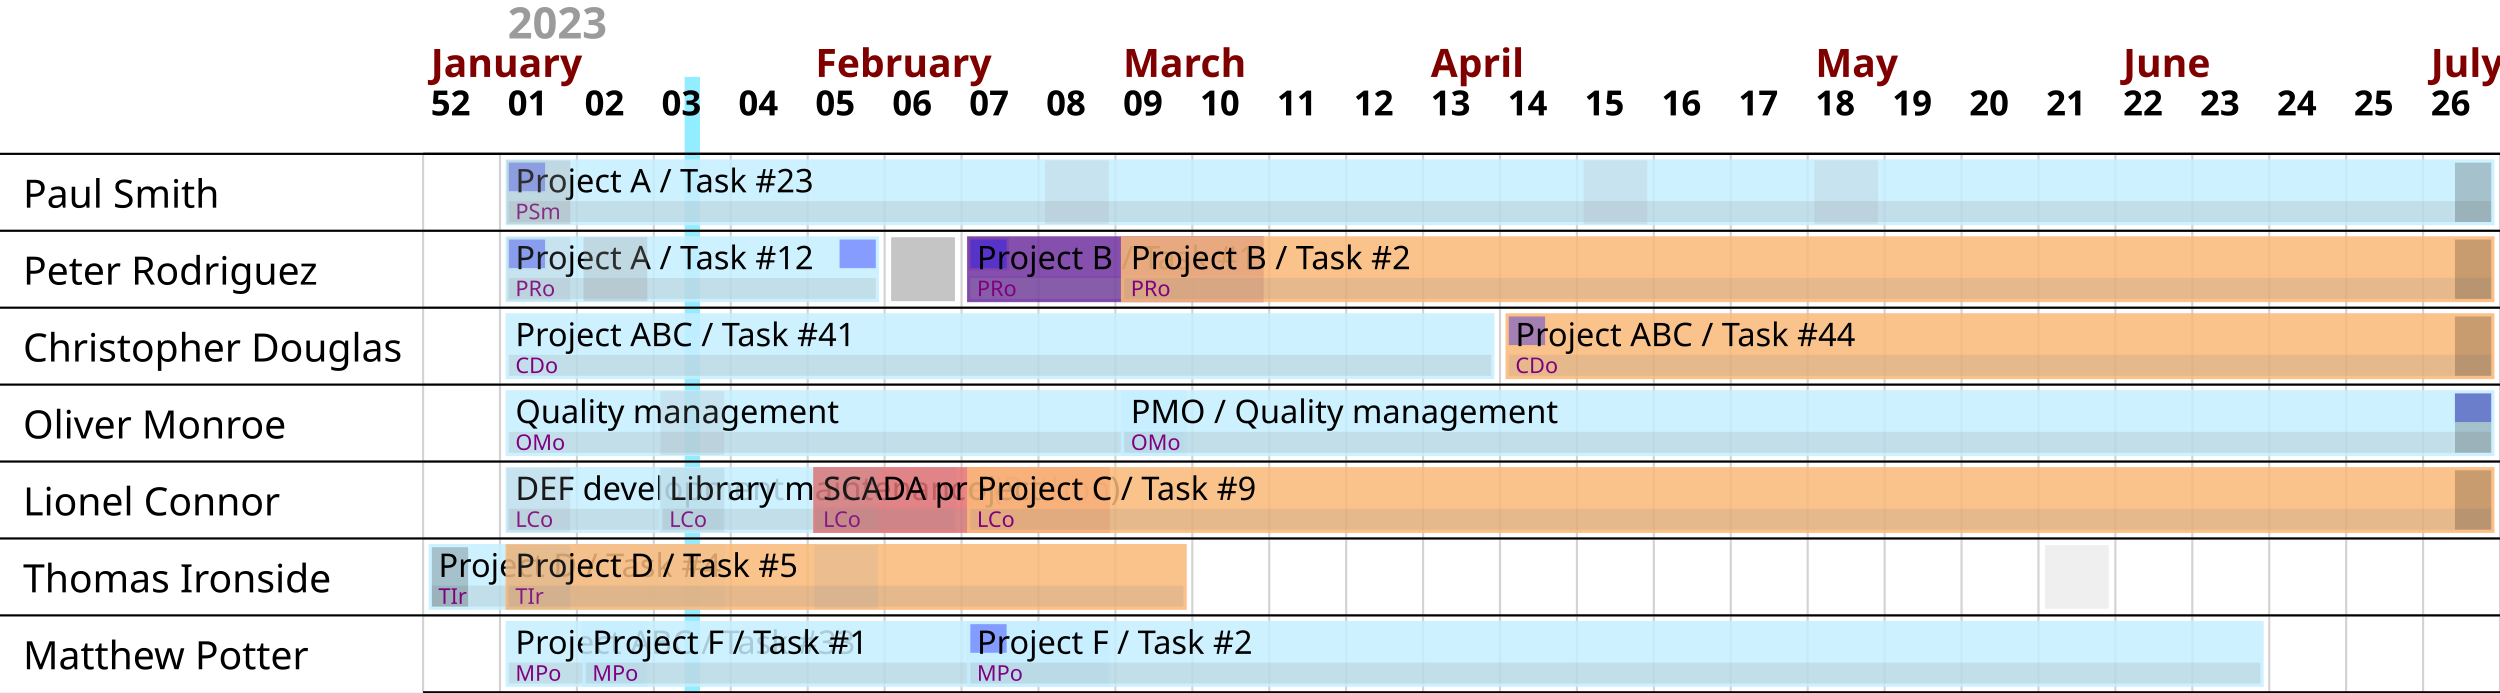
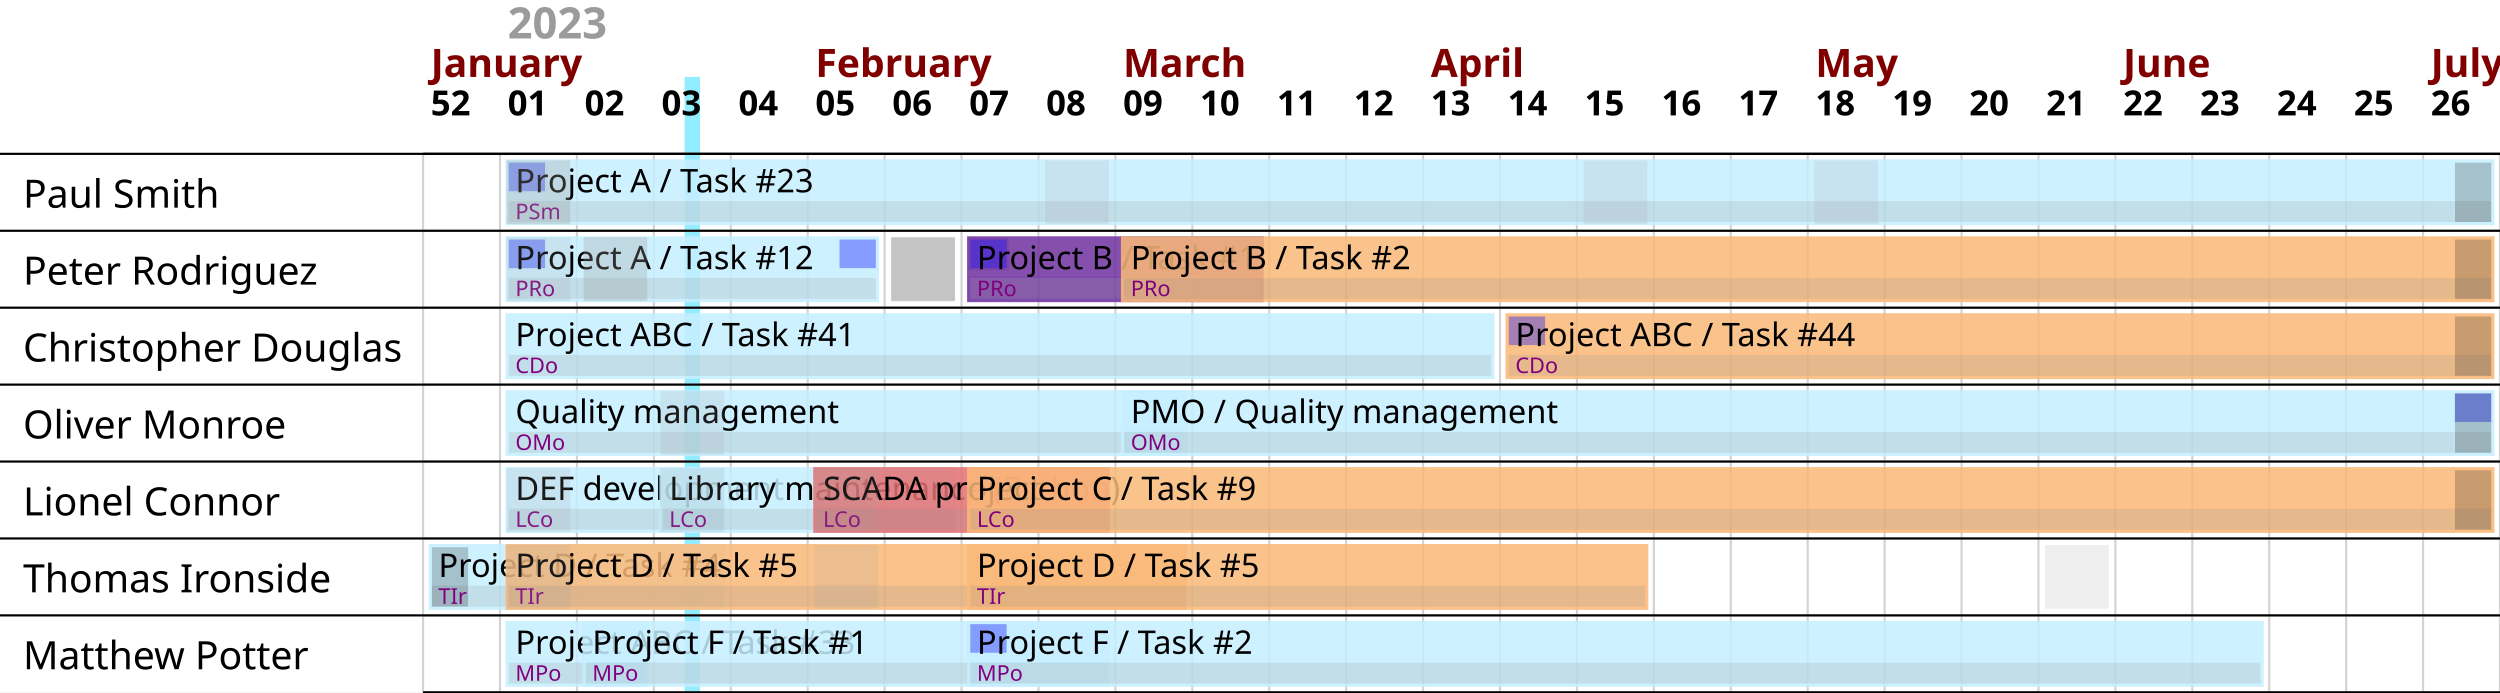
<svg xmlns="http://www.w3.org/2000/svg" baseProfile="full" height="318.898" version="1.1" width="1151.575">
  <defs />
  <rect fill="white" height="318.898" opacity="1" stroke-width="0" width="1151.575" x="0.0" y="0.0" />
  <g>
    <g id="vlines" stroke="lightgray">
      <line x1="194.882" x2="194.882" y1="70.866" y2="318.898" />
      <text fill="#800000" font-family="Yu Gothic UI" font-size="18" font-weight="bold" stroke="#800000" stroke-width="0" x="198.425" y="35.433">January</text>
      <text fill="black" font-family="Yu Gothic UI" font-size="16" font-weight="bold" stroke="black" stroke-width="0" x="198.425" y="53.15">52</text>
      <line x1="230.315" x2="230.315" y1="70.866" y2="318.898" />
      <text fill="#9b9b9b" font-family="Yu Gothic UI" font-size="20" font-weight="bold" stroke="#9b9b9b" stroke-width="0" x="233.858" y="17.717">2023</text>
      <text fill="black" font-family="Yu Gothic UI" font-size="16" font-weight="bold" stroke="black" stroke-width="0" x="233.858" y="53.15">01</text>
      <line x1="265.748" x2="265.748" y1="70.866" y2="318.898" />
      <text fill="black" font-family="Yu Gothic UI" font-size="16" font-weight="bold" stroke="black" stroke-width="0" x="269.291" y="53.15">02</text>
      <line x1="301.181" x2="301.181" y1="70.866" y2="318.898" />
      <rect fill="#76e9ff" height="283.465" opacity="0.8" stroke="lightgray" stroke-width="0" width="7.087" x="315.354" y="35.433" />
      <text fill="black" font-family="Yu Gothic UI" font-size="16" font-weight="bold" stroke="black" stroke-width="0" x="304.724" y="53.15">03</text>
      <line x1="336.614" x2="336.614" y1="70.866" y2="318.898" />
      <text fill="black" font-family="Yu Gothic UI" font-size="16" font-weight="bold" stroke="black" stroke-width="0" x="340.157" y="53.15">04</text>
      <line x1="372.047" x2="372.047" y1="70.866" y2="318.898" />
      <text fill="#800000" font-family="Yu Gothic UI" font-size="18" font-weight="bold" stroke="#800000" stroke-width="0" x="375.591" y="35.433">February</text>
      <text fill="black" font-family="Yu Gothic UI" font-size="16" font-weight="bold" stroke="black" stroke-width="0" x="375.591" y="53.15">05</text>
      <line x1="407.48" x2="407.48" y1="70.866" y2="318.898" />
      <text fill="black" font-family="Yu Gothic UI" font-size="16" font-weight="bold" stroke="black" stroke-width="0" x="411.024" y="53.15">06</text>
      <line x1="442.913" x2="442.913" y1="70.866" y2="318.898" />
      <text fill="black" font-family="Yu Gothic UI" font-size="16" font-weight="bold" stroke="black" stroke-width="0" x="446.457" y="53.15">07</text>
      <line x1="478.346" x2="478.346" y1="70.866" y2="318.898" />
      <text fill="black" font-family="Yu Gothic UI" font-size="16" font-weight="bold" stroke="black" stroke-width="0" x="481.89" y="53.15">08</text>
      <line x1="513.78" x2="513.78" y1="70.866" y2="318.898" />
      <text fill="#800000" font-family="Yu Gothic UI" font-size="18" font-weight="bold" stroke="#800000" stroke-width="0" x="517.323" y="35.433">March</text>
      <text fill="black" font-family="Yu Gothic UI" font-size="16" font-weight="bold" stroke="black" stroke-width="0" x="517.323" y="53.15">09</text>
      <line x1="549.213" x2="549.213" y1="70.866" y2="318.898" />
      <text fill="black" font-family="Yu Gothic UI" font-size="16" font-weight="bold" stroke="black" stroke-width="0" x="552.756" y="53.15">10</text>
      <line x1="584.646" x2="584.646" y1="70.866" y2="318.898" />
      <text fill="black" font-family="Yu Gothic UI" font-size="16" font-weight="bold" stroke="black" stroke-width="0" x="588.189" y="53.15">11</text>
      <line x1="620.079" x2="620.079" y1="70.866" y2="318.898" />
      <text fill="black" font-family="Yu Gothic UI" font-size="16" font-weight="bold" stroke="black" stroke-width="0" x="623.622" y="53.15">12</text>
      <line x1="655.512" x2="655.512" y1="70.866" y2="318.898" />
      <text fill="#800000" font-family="Yu Gothic UI" font-size="18" font-weight="bold" stroke="#800000" stroke-width="0" x="659.055" y="35.433">April</text>
      <text fill="black" font-family="Yu Gothic UI" font-size="16" font-weight="bold" stroke="black" stroke-width="0" x="659.055" y="53.15">13</text>
      <line x1="690.945" x2="690.945" y1="70.866" y2="318.898" />
      <text fill="black" font-family="Yu Gothic UI" font-size="16" font-weight="bold" stroke="black" stroke-width="0" x="694.488" y="53.15">14</text>
      <line x1="726.378" x2="726.378" y1="70.866" y2="318.898" />
      <text fill="black" font-family="Yu Gothic UI" font-size="16" font-weight="bold" stroke="black" stroke-width="0" x="729.921" y="53.15">15</text>
      <line x1="761.811" x2="761.811" y1="70.866" y2="318.898" />
      <text fill="black" font-family="Yu Gothic UI" font-size="16" font-weight="bold" stroke="black" stroke-width="0" x="765.354" y="53.15">16</text>
      <line x1="797.244" x2="797.244" y1="70.866" y2="318.898" />
      <text fill="black" font-family="Yu Gothic UI" font-size="16" font-weight="bold" stroke="black" stroke-width="0" x="800.787" y="53.15">17</text>
      <line x1="832.677" x2="832.677" y1="70.866" y2="318.898" />
      <text fill="#800000" font-family="Yu Gothic UI" font-size="18" font-weight="bold" stroke="#800000" stroke-width="0" x="836.22" y="35.433">May</text>
      <text fill="black" font-family="Yu Gothic UI" font-size="16" font-weight="bold" stroke="black" stroke-width="0" x="836.22" y="53.15">18</text>
      <line x1="868.11" x2="868.11" y1="70.866" y2="318.898" />
      <text fill="black" font-family="Yu Gothic UI" font-size="16" font-weight="bold" stroke="black" stroke-width="0" x="871.654" y="53.15">19</text>
      <line x1="903.543" x2="903.543" y1="70.866" y2="318.898" />
      <text fill="black" font-family="Yu Gothic UI" font-size="16" font-weight="bold" stroke="black" stroke-width="0" x="907.087" y="53.15">20</text>
      <line x1="938.976" x2="938.976" y1="70.866" y2="318.898" />
      <text fill="black" font-family="Yu Gothic UI" font-size="16" font-weight="bold" stroke="black" stroke-width="0" x="942.52" y="53.15">21</text>
      <line x1="974.409" x2="974.409" y1="70.866" y2="318.898" />
      <text fill="#800000" font-family="Yu Gothic UI" font-size="18" font-weight="bold" stroke="#800000" stroke-width="0" x="977.953" y="35.433">June</text>
      <text fill="black" font-family="Yu Gothic UI" font-size="16" font-weight="bold" stroke="black" stroke-width="0" x="977.953" y="53.15">22</text>
      <line x1="1009.842" x2="1009.842" y1="70.866" y2="318.898" />
      <text fill="black" font-family="Yu Gothic UI" font-size="16" font-weight="bold" stroke="black" stroke-width="0" x="1013.386" y="53.15">23</text>
      <line x1="1045.276" x2="1045.276" y1="70.866" y2="318.898" />
      <text fill="black" font-family="Yu Gothic UI" font-size="16" font-weight="bold" stroke="black" stroke-width="0" x="1048.819" y="53.15">24</text>
      <line x1="1080.709" x2="1080.709" y1="70.866" y2="318.898" />
      <text fill="black" font-family="Yu Gothic UI" font-size="16" font-weight="bold" stroke="black" stroke-width="0" x="1084.252" y="53.15">25</text>
      <line x1="1116.142" x2="1116.142" y1="70.866" y2="318.898" />
      <text fill="#800000" font-family="Yu Gothic UI" font-size="18" font-weight="bold" stroke="#800000" stroke-width="0" x="1119.685" y="35.433">July</text>
      <text fill="black" font-family="Yu Gothic UI" font-size="16" font-weight="bold" stroke="black" stroke-width="0" x="1119.685" y="53.15">26</text>
      <line x1="1151.575" x2="1151.575" y1="70.866" y2="318.898" />
    </g>
    <g id="hlines" stroke="lightgray">
      <line x1="194.882" x2="1151.575" y1="70.866" y2="70.866" />
      <line x1="194.882" x2="1151.575" y1="106.299" y2="106.299" />
      <line x1="194.882" x2="1151.575" y1="141.732" y2="141.732" />
      <line x1="194.882" x2="1151.575" y1="177.165" y2="177.165" />
      <line x1="194.882" x2="1151.575" y1="212.598" y2="212.598" />
      <line x1="194.882" x2="1151.575" y1="248.031" y2="248.031" />
      <line x1="194.882" x2="1151.575" y1="283.465" y2="283.465" />
      <line x1="194.882" x2="1151.575" y1="318.898" y2="318.898" />
    </g>
    <line stroke="black" x1="194.882" x2="1151.575" y1="70.866" y2="70.866" />
    <line stroke="black" x1="194.882" x2="1151.575" y1="318.898" y2="318.898" />
  </g>
  <g>
    <g id="Project_A___Task_#23">
      <rect fill="#c6eeff" height="28.346" opacity="0.85" stroke="#c6eeff" stroke-width="2" width="914.173" x="233.858" y="74.409" />
      <rect fill="#909090" height="10.63" opacity="0.2" stroke="#c6eeff" stroke-width="1" width="914.173" x="233.858" y="92.126" />
      <rect fill="#0000FF" height="14.173" opacity="0.35" stroke="#c6eeff" stroke-width="1" width="17.717" x="233.858" y="74.409" />
      <rect fill="#000000" height="28.346" opacity="0.2" stroke="#c6eeff" stroke-width="1" width="17.717" x="1130.315" y="74.409" />
      <rect fill="#F08000" height="10.63" opacity="0.35" stroke="#c6eeff" stroke-width="1" width="0.0" x="233.858" y="92.126" />
      <text fill="black" font-family="Yu Gothic UI" font-size="15" stroke="black" stroke-width="0" x="237.402" y="88.583">Project A / Task #23</text>
      <text fill="purple" font-family="Yu Gothic UI" font-size="10" stroke="black" stroke-width="0" x="237.402" y="100.984">PSm</text>
    </g>
    <g>
      <text fill="black" font-family="Yu Gothic UI" font-size="18" stroke="black" stroke-width="0" x="10.63" y="95.669">Paul Smith</text>
    </g>
    <g>
      <rect fill="#999999" height="28.346" opacity="0.163" stroke="#999999" stroke-width="1" width="28.346" x="233.858" y="74.409" />
      <rect fill="#999999" height="28.346" opacity="0.163" stroke="#999999" stroke-width="1" width="28.346" x="233.858" y="74.409" />
      <rect fill="#999999" height="28.346" opacity="0.163" stroke="#999999" stroke-width="1" width="28.346" x="481.89" y="74.409" />
      <rect fill="#999999" height="28.346" opacity="0.163" stroke="#999999" stroke-width="1" width="28.346" x="729.921" y="74.409" />
      <rect fill="#999999" height="28.346" opacity="0.163" stroke="#999999" stroke-width="1" width="28.346" x="836.22" y="74.409" />
    </g>
    <line stroke="black" x1="0.0" x2="1151.575" y1="70.866" y2="70.866" />
    <g id="Project_A___Task_#12">
      <rect fill="#c6eeff" height="28.346" opacity="0.85" stroke="#c6eeff" stroke-width="2" width="170.079" x="233.858" y="109.843" />
      <rect fill="#909090" height="10.63" opacity="0.2" stroke="#c6eeff" stroke-width="1" width="170.079" x="233.858" y="127.559" />
      <rect fill="#0000FF" height="14.173" opacity="0.35" stroke="#c6eeff" stroke-width="1" width="17.717" x="233.858" y="109.843" />
      <rect fill="#0000FF" height="14.173" opacity="0.35" stroke="#c6eeff" stroke-width="1" width="17.717" x="386.22" y="109.843" />
      <rect fill="#F08000" height="10.63" opacity="0.35" stroke="#c6eeff" stroke-width="1" width="0.0" x="233.858" y="127.559" />
      <text fill="black" font-family="Yu Gothic UI" font-size="15" stroke="black" stroke-width="0" x="237.402" y="124.016">Project A / Task #12</text>
      <text fill="purple" font-family="Yu Gothic UI" font-size="10" stroke="black" stroke-width="0" x="237.402" y="136.417">PRo</text>
    </g>
    <g id="Project_B___Task_#1">
      <rect fill="#7030a0" height="28.346" opacity="0.85" stroke="#7030a0" stroke-width="2" width="134.646" x="446.457" y="109.843" />
      <rect fill="#909090" height="10.63" opacity="0.2" stroke="#7030a0" stroke-width="1" width="134.646" x="446.457" y="127.559" />
      <rect fill="#0000FF" height="14.173" opacity="0.35" stroke="#7030a0" stroke-width="1" width="17.717" x="446.457" y="109.843" />
      <rect fill="#F08000" height="10.63" opacity="0.35" stroke="#7030a0" stroke-width="1" width="0.0" x="446.457" y="127.559" />
      <text fill="black" font-family="Yu Gothic UI" font-size="15" stroke="black" stroke-width="0" x="450" y="124.016">Project B / Task #1</text>
      <text fill="purple" font-family="Yu Gothic UI" font-size="10" stroke="black" stroke-width="0" x="450" y="136.417">PRo</text>
    </g>
    <g id="Project_B___Task_#2">
      <rect fill="#fab978" height="28.346" opacity="0.85" stroke="#fab978" stroke-width="2" width="630.709" x="517.323" y="109.843" />
      <rect fill="#909090" height="10.63" opacity="0.2" stroke="#fab978" stroke-width="1" width="630.709" x="517.323" y="127.559" />
      <rect fill="#000000" height="28.346" opacity="0.2" stroke="#fab978" stroke-width="1" width="17.717" x="1130.315" y="109.843" />
      <rect fill="#F08000" height="10.63" opacity="0.35" stroke="#fab978" stroke-width="1" width="0.0" x="517.323" y="127.559" />
      <text fill="black" font-family="Yu Gothic UI" font-size="15" stroke="black" stroke-width="0" x="520.866" y="124.016">Project B / Task #2</text>
      <text fill="purple" font-family="Yu Gothic UI" font-size="10" stroke="black" stroke-width="0" x="520.866" y="136.417">PRo</text>
    </g>
    <g>
      <text fill="black" font-family="Yu Gothic UI" font-size="18" stroke="black" stroke-width="0" x="10.63" y="131.102">Peter Rodriguez</text>
    </g>
    <g>
      <rect fill="#999999" height="28.346" opacity="0.163" stroke="#999999" stroke-width="1" width="28.346" x="233.858" y="109.843" />
      <rect fill="#999999" height="28.346" opacity="0.163" stroke="#999999" stroke-width="1" width="28.346" x="269.291" y="109.843" />
      <rect fill="#999999" height="28.346" opacity="0.163" stroke="#999999" stroke-width="1" width="28.346" x="269.291" y="109.843" />
      <rect fill="#999999" height="28.346" opacity="0.163" stroke="#999999" stroke-width="1" width="28.346" x="411.024" y="109.843" />
      <rect fill="#999999" height="28.346" opacity="0.163" stroke="#999999" stroke-width="1" width="28.346" x="411.024" y="109.843" />
      <rect fill="#999999" height="28.346" opacity="0.163" stroke="#999999" stroke-width="1" width="28.346" x="411.024" y="109.843" />
      <rect fill="#999999" height="28.346" opacity="0.163" stroke="#999999" stroke-width="1" width="28.346" x="411.024" y="109.843" />
      <rect fill="#999999" height="28.346" opacity="0.163" stroke="#999999" stroke-width="1" width="28.346" x="411.024" y="109.843" />
    </g>
    <line stroke="black" x1="0.0" x2="1151.575" y1="106.299" y2="106.299" />
    <g id="Project_ABC___Task_#41">
      <rect fill="#c6eeff" height="28.346" opacity="0.85" stroke="#c6eeff" stroke-width="2" width="453.543" x="233.858" y="145.276" />
      <rect fill="#909090" height="10.63" opacity="0.2" stroke="#c6eeff" stroke-width="1" width="453.543" x="233.858" y="162.992" />
      <rect fill="#F08000" height="10.63" opacity="0.35" stroke="#c6eeff" stroke-width="1" width="0.0" x="233.858" y="162.992" />
      <text fill="black" font-family="Yu Gothic UI" font-size="15" stroke="black" stroke-width="0" x="237.402" y="159.449">Project ABC / Task #41</text>
      <text fill="purple" font-family="Yu Gothic UI" font-size="10" stroke="black" stroke-width="0" x="237.402" y="171.85">CDo</text>
    </g>
    <g id="Project_ABC___Task_#44">
      <rect fill="#fab978" height="28.346" opacity="0.85" stroke="#fab978" stroke-width="2" width="453.543" x="694.488" y="145.276" />
      <rect fill="#909090" height="10.63" opacity="0.2" stroke="#fab978" stroke-width="1" width="453.543" x="694.488" y="162.992" />
      <rect fill="#0000FF" height="14.173" opacity="0.35" stroke="#fab978" stroke-width="1" width="17.717" x="694.488" y="145.276" />
      <rect fill="#000000" height="28.346" opacity="0.2" stroke="#fab978" stroke-width="1" width="17.717" x="1130.315" y="145.276" />
      <rect fill="#F08000" height="10.63" opacity="0.35" stroke="#fab978" stroke-width="1" width="0.0" x="694.488" y="162.992" />
      <text fill="black" font-family="Yu Gothic UI" font-size="15" stroke="black" stroke-width="0" x="698.031" y="159.449">Project ABC / Task #44</text>
      <text fill="purple" font-family="Yu Gothic UI" font-size="10" stroke="black" stroke-width="0" x="698.031" y="171.85">CDo</text>
    </g>
    <g>
      <text fill="black" font-family="Yu Gothic UI" font-size="18" stroke="black" stroke-width="0" x="10.63" y="166.535">Christopher Douglas</text>
    </g>
    <g />
    <line stroke="black" x1="0.0" x2="1151.575" y1="141.732" y2="141.732" />
    <g id="Quality_management">
      <rect fill="#c6eeff" height="28.346" opacity="0.85" stroke="#c6eeff" stroke-width="2" width="311.811" x="233.858" y="180.709" />
      <rect fill="#909090" height="10.63" opacity="0.2" stroke="#c6eeff" stroke-width="1" width="311.811" x="233.858" y="198.425" />
      <rect fill="#F08000" height="10.63" opacity="0.35" stroke="#c6eeff" stroke-width="1" width="0.0" x="233.858" y="198.425" />
      <text fill="black" font-family="Yu Gothic UI" font-size="15" stroke="black" stroke-width="0" x="237.402" y="194.882">Quality management</text>
      <text fill="purple" font-family="Yu Gothic UI" font-size="10" stroke="black" stroke-width="0" x="237.402" y="207.283">OMo</text>
    </g>
    <g id="PMO___Quality_management">
      <rect fill="#c6eeff" height="28.346" opacity="0.85" stroke="#c6eeff" stroke-width="2" width="630.709" x="517.323" y="180.709" />
      <rect fill="#909090" height="10.63" opacity="0.2" stroke="#c6eeff" stroke-width="1" width="630.709" x="517.323" y="198.425" />
      <rect fill="#0000FF" height="14.173" opacity="0.35" stroke="#c6eeff" stroke-width="1" width="17.717" x="1130.315" y="180.709" />
      <rect fill="#000000" height="28.346" opacity="0.2" stroke="#c6eeff" stroke-width="1" width="17.717" x="1130.315" y="180.709" />
      <rect fill="#F08000" height="10.63" opacity="0.35" stroke="#c6eeff" stroke-width="1" width="0.0" x="517.323" y="198.425" />
      <text fill="black" font-family="Yu Gothic UI" font-size="15" stroke="black" stroke-width="0" x="520.866" y="194.882">PMO / Quality management</text>
      <text fill="purple" font-family="Yu Gothic UI" font-size="10" stroke="black" stroke-width="0" x="520.866" y="207.283">OMo</text>
    </g>
    <g>
      <text fill="black" font-family="Yu Gothic UI" font-size="18" stroke="black" stroke-width="0" x="10.63" y="201.968">Oliver Monroe</text>
    </g>
    <g>
      <rect fill="#999999" height="28.346" opacity="0.163" stroke="#999999" stroke-width="1" width="28.346" x="304.724" y="180.709" />
    </g>
    <line stroke="black" x1="0.0" x2="1151.575" y1="177.165" y2="177.165" />
    <g id="DEF_development">
      <rect fill="#c6eeff" height="28.346" opacity="0.85" stroke="#c6eeff" stroke-width="2" width="99.213" x="233.858" y="216.142" />
      <rect fill="#909090" height="10.63" opacity="0.2" stroke="#c6eeff" stroke-width="1" width="99.213" x="233.858" y="233.858" />
      <rect fill="#F08000" height="10.63" opacity="0.35" stroke="#c6eeff" stroke-width="1" width="0.0" x="233.858" y="233.858" />
      <text fill="black" font-family="Yu Gothic UI" font-size="15" stroke="black" stroke-width="0" x="237.402" y="230.315">DEF development</text>
      <text fill="purple" font-family="Yu Gothic UI" font-size="10" stroke="black" stroke-width="0" x="237.402" y="242.717">LCo</text>
    </g>
    <g id="Library_maintenance__Python_">
      <rect fill="#c6eeff" height="28.346" opacity="0.85" stroke="#c6eeff" stroke-width="2" width="134.646" x="304.724" y="216.142" />
      <rect fill="#909090" height="10.63" opacity="0.2" stroke="#c6eeff" stroke-width="1" width="134.646" x="304.724" y="233.858" />
      <rect fill="#F08000" height="10.63" opacity="0.35" stroke="#c6eeff" stroke-width="1" width="0.0" x="304.724" y="233.858" />
      <text fill="black" font-family="Yu Gothic UI" font-size="15" stroke="black" stroke-width="0" x="308.268" y="230.315">Library maintenance (Python)</text>
      <text fill="purple" font-family="Yu Gothic UI" font-size="10" stroke="black" stroke-width="0" x="308.268" y="242.717">LCo</text>
    </g>
    <g id="SCADA_project">
      <rect fill="#e47172" height="28.346" opacity="0.85" stroke="#e47172" stroke-width="2" width="134.646" x="375.591" y="216.142" />
      <rect fill="#909090" height="10.63" opacity="0.2" stroke="#e47172" stroke-width="1" width="134.646" x="375.591" y="233.858" />
      <rect fill="#F08000" height="10.63" opacity="0.35" stroke="#e47172" stroke-width="1" width="0.0" x="375.591" y="233.858" />
      <text fill="black" font-family="Yu Gothic UI" font-size="15" stroke="black" stroke-width="0" x="379.134" y="230.315">SCADA project</text>
      <text fill="purple" font-family="Yu Gothic UI" font-size="10" stroke="black" stroke-width="0" x="379.134" y="242.717">LCo</text>
    </g>
    <g id="Project_C___Task_#9">
      <rect fill="#fab978" height="28.346" opacity="0.85" stroke="#fab978" stroke-width="2" width="701.575" x="446.457" y="216.142" />
      <rect fill="#909090" height="10.63" opacity="0.2" stroke="#fab978" stroke-width="1" width="701.575" x="446.457" y="233.858" />
      <rect fill="#000000" height="28.346" opacity="0.2" stroke="#fab978" stroke-width="1" width="17.717" x="1130.315" y="216.142" />
      <rect fill="#F08000" height="10.63" opacity="0.35" stroke="#fab978" stroke-width="1" width="0.0" x="446.457" y="233.858" />
      <text fill="black" font-family="Yu Gothic UI" font-size="15" stroke="black" stroke-width="0" x="450" y="230.315">Project C / Task #9</text>
      <text fill="purple" font-family="Yu Gothic UI" font-size="10" stroke="black" stroke-width="0" x="450" y="242.717">LCo</text>
    </g>
    <g>
      <text fill="black" font-family="Yu Gothic UI" font-size="18" stroke="black" stroke-width="0" x="10.63" y="237.402">Lionel Connor</text>
    </g>
    <g>
      <rect fill="#999999" height="28.346" opacity="0.163" stroke="#999999" stroke-width="1" width="28.346" x="233.858" y="216.142" />
      <rect fill="#999999" height="28.346" opacity="0.163" stroke="#999999" stroke-width="1" width="28.346" x="304.724" y="216.142" />
      <rect fill="#999999" height="28.346" opacity="0.163" stroke="#999999" stroke-width="1" width="28.346" x="375.591" y="216.142" />
    </g>
    <line stroke="black" x1="0.0" x2="1151.575" y1="212.598" y2="212.598" />
    <g id="Project_D___Task_#4">
      <rect fill="#c6eeff" height="28.346" opacity="0.85" stroke="#c6eeff" stroke-width="2" width="134.646" x="198.425" y="251.575" />
      <rect fill="#909090" height="10.63" opacity="0.2" stroke="#c6eeff" stroke-width="1" width="134.646" x="198.425" y="269.291" />
      <rect fill="#000000" height="28.346" opacity="0.2" stroke="#c6eeff" stroke-width="1" width="17.717" x="198.425" y="251.575" />
      <rect fill="#F08000" height="10.63" opacity="0.35" stroke="#c6eeff" stroke-width="1" width="0.0" x="198.425" y="269.291" />
      <text fill="black" font-family="Yu Gothic UI" font-size="15" stroke="black" stroke-width="0" x="201.968" y="265.748">Project D / Task #4</text>
      <text fill="purple" font-family="Yu Gothic UI" font-size="10" stroke="black" stroke-width="0" x="201.968" y="278.15">TIr</text>
    </g>
    <g id="Project_D___Task_#5">
      <rect fill="#fab978" height="28.346" opacity="0.85" stroke="#fab978" stroke-width="2" width="311.811" x="233.858" y="251.575" />
      <rect fill="#909090" height="10.63" opacity="0.2" stroke="#fab978" stroke-width="1" width="311.811" x="233.858" y="269.291" />
      <rect fill="#F08000" height="10.63" opacity="0.35" stroke="#fab978" stroke-width="1" width="0.0" x="233.858" y="269.291" />
      <text fill="black" font-family="Yu Gothic UI" font-size="15" stroke="black" stroke-width="0" x="237.402" y="265.748">Project D / Task #5</text>
      <text fill="purple" font-family="Yu Gothic UI" font-size="10" stroke="black" stroke-width="0" x="237.402" y="278.15">TIr</text>
    </g>
+     <g id="Project_D___Task_#5">
+       <rect fill="#fab978" height="28.346" opacity="0.85" stroke="#fab978" stroke-width="2" width="311.811" x="446.457" y="251.575" />
+       <rect fill="#909090" height="10.63" opacity="0.2" stroke="#fab978" stroke-width="1" width="311.811" x="446.457" y="269.291" />
+       <rect fill="#F08000" height="10.63" opacity="0.35" stroke="#fab978" stroke-width="1" width="0.0" x="446.457" y="269.291" />
+       <text fill="black" font-family="Yu Gothic UI" font-size="15" stroke="black" stroke-width="0" x="450" y="265.748">Project D / Task #5</text>
+       <text fill="purple" font-family="Yu Gothic UI" font-size="10" stroke="black" stroke-width="0" x="450" y="278.15">TIr</text>
+     </g>
    <g>
      <text fill="black" font-family="Yu Gothic UI" font-size="18" stroke="black" stroke-width="0" x="10.63" y="272.835">Thomas Ironside</text>
    </g>
    <g>
      <rect fill="#999999" height="28.346" opacity="0.163" stroke="#999999" stroke-width="1" width="28.346" x="233.858" y="251.575" />
      <rect fill="#999999" height="28.346" opacity="0.163" stroke="#999999" stroke-width="1" width="28.346" x="375.591" y="251.575" />
      <rect fill="#999999" height="28.346" opacity="0.163" stroke="#999999" stroke-width="1" width="28.346" x="942.52" y="251.575" />
    </g>
    <line stroke="black" x1="0.0" x2="1151.575" y1="248.031" y2="248.031" />
    <g id="Project_ABC___Task_#33">
      <rect fill="#c6eeff" height="28.346" opacity="0.85" stroke="#c6eeff" stroke-width="2" width="63.78" x="233.858" y="287.008" />
      <rect fill="#909090" height="10.63" opacity="0.2" stroke="#c6eeff" stroke-width="1" width="63.78" x="233.858" y="304.724" />
      <rect fill="#F08000" height="10.63" opacity="0.35" stroke="#c6eeff" stroke-width="1" width="0.0" x="233.858" y="304.724" />
      <text fill="black" font-family="Yu Gothic UI" font-size="15" stroke="black" stroke-width="0" x="237.402" y="301.181">Project ABC / Task #33</text>
      <text fill="purple" font-family="Yu Gothic UI" font-size="10" stroke="black" stroke-width="0" x="237.402" y="313.583">MPo</text>
    </g>
    <g id="Project_F___Task_#1">
      <rect fill="#c6eeff" height="28.346" opacity="0.85" stroke="#c6eeff" stroke-width="2" width="240.945" x="269.291" y="287.008" />
      <rect fill="#909090" height="10.63" opacity="0.2" stroke="#c6eeff" stroke-width="1" width="240.945" x="269.291" y="304.724" />
      <rect fill="#F08000" height="10.63" opacity="0.35" stroke="#c6eeff" stroke-width="1" width="0.0" x="269.291" y="304.724" />
      <text fill="black" font-family="Yu Gothic UI" font-size="15" stroke="black" stroke-width="0" x="272.835" y="301.181">Project F / Task #1</text>
      <text fill="purple" font-family="Yu Gothic UI" font-size="10" stroke="black" stroke-width="0" x="272.835" y="313.583">MPo</text>
    </g>
    <g id="Project_F___Task_#2">
      <rect fill="#c6eeff" height="28.346" opacity="0.85" stroke="#c6eeff" stroke-width="2" width="595.276" x="446.457" y="287.008" />
      <rect fill="#909090" height="10.63" opacity="0.2" stroke="#c6eeff" stroke-width="1" width="595.276" x="446.457" y="304.724" />
      <rect fill="#0000FF" height="14.173" opacity="0.35" stroke="#c6eeff" stroke-width="1" width="17.717" x="446.457" y="287.008" />
      <rect fill="#F08000" height="10.63" opacity="0.35" stroke="#c6eeff" stroke-width="1" width="0.0" x="446.457" y="304.724" />
      <text fill="black" font-family="Yu Gothic UI" font-size="15" stroke="black" stroke-width="0" x="450" y="301.181">Project F / Task #2</text>
      <text fill="purple" font-family="Yu Gothic UI" font-size="10" stroke="black" stroke-width="0" x="450" y="313.583">MPo</text>
    </g>
    <g>
      <text fill="black" font-family="Yu Gothic UI" font-size="18" stroke="black" stroke-width="0" x="10.63" y="308.268">Matthew Potter</text>
    </g>
    <g />
    <line stroke="black" x1="0.0" x2="1151.575" y1="283.465" y2="283.465" />
  </g>
</svg>
